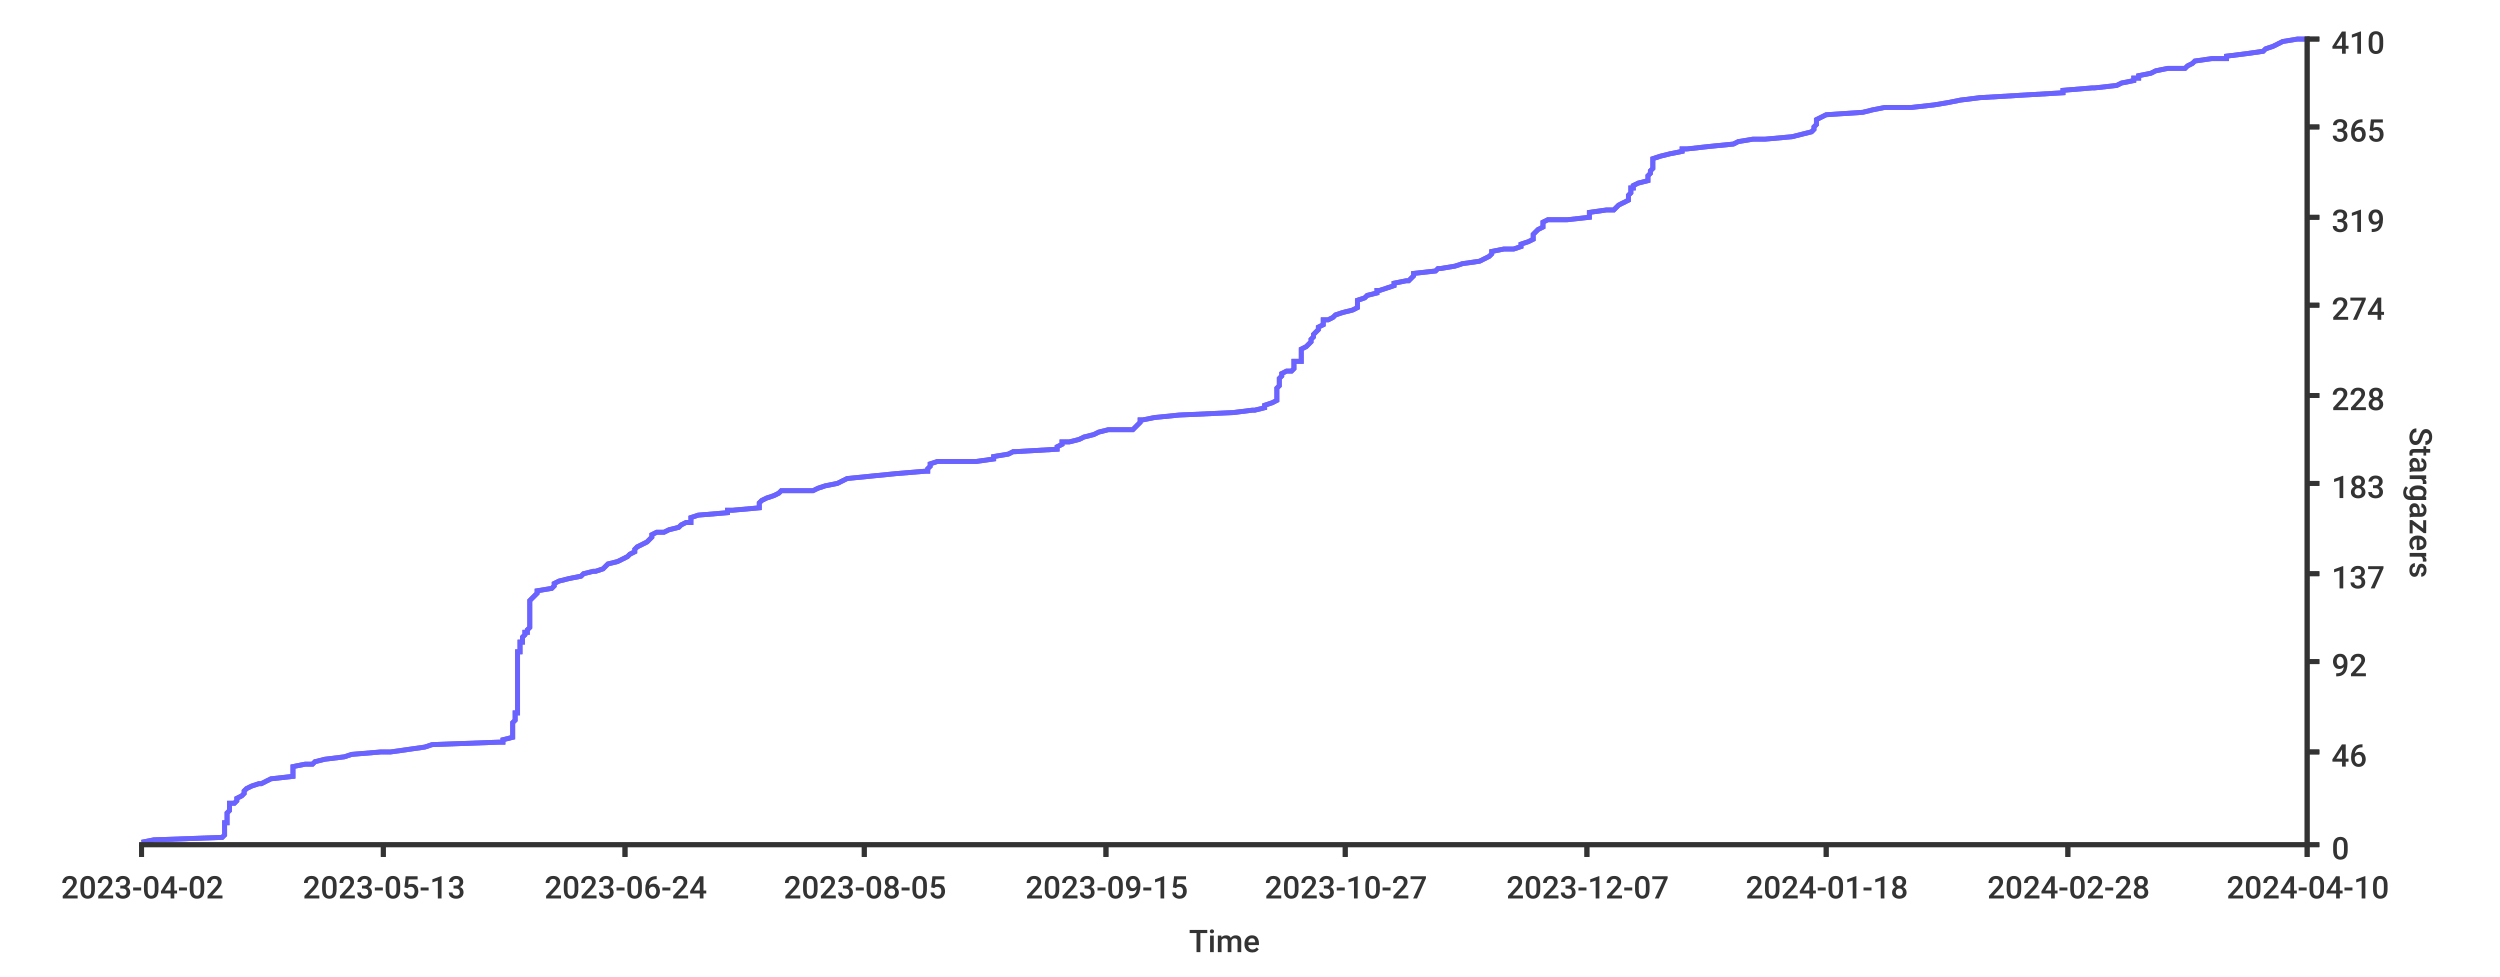
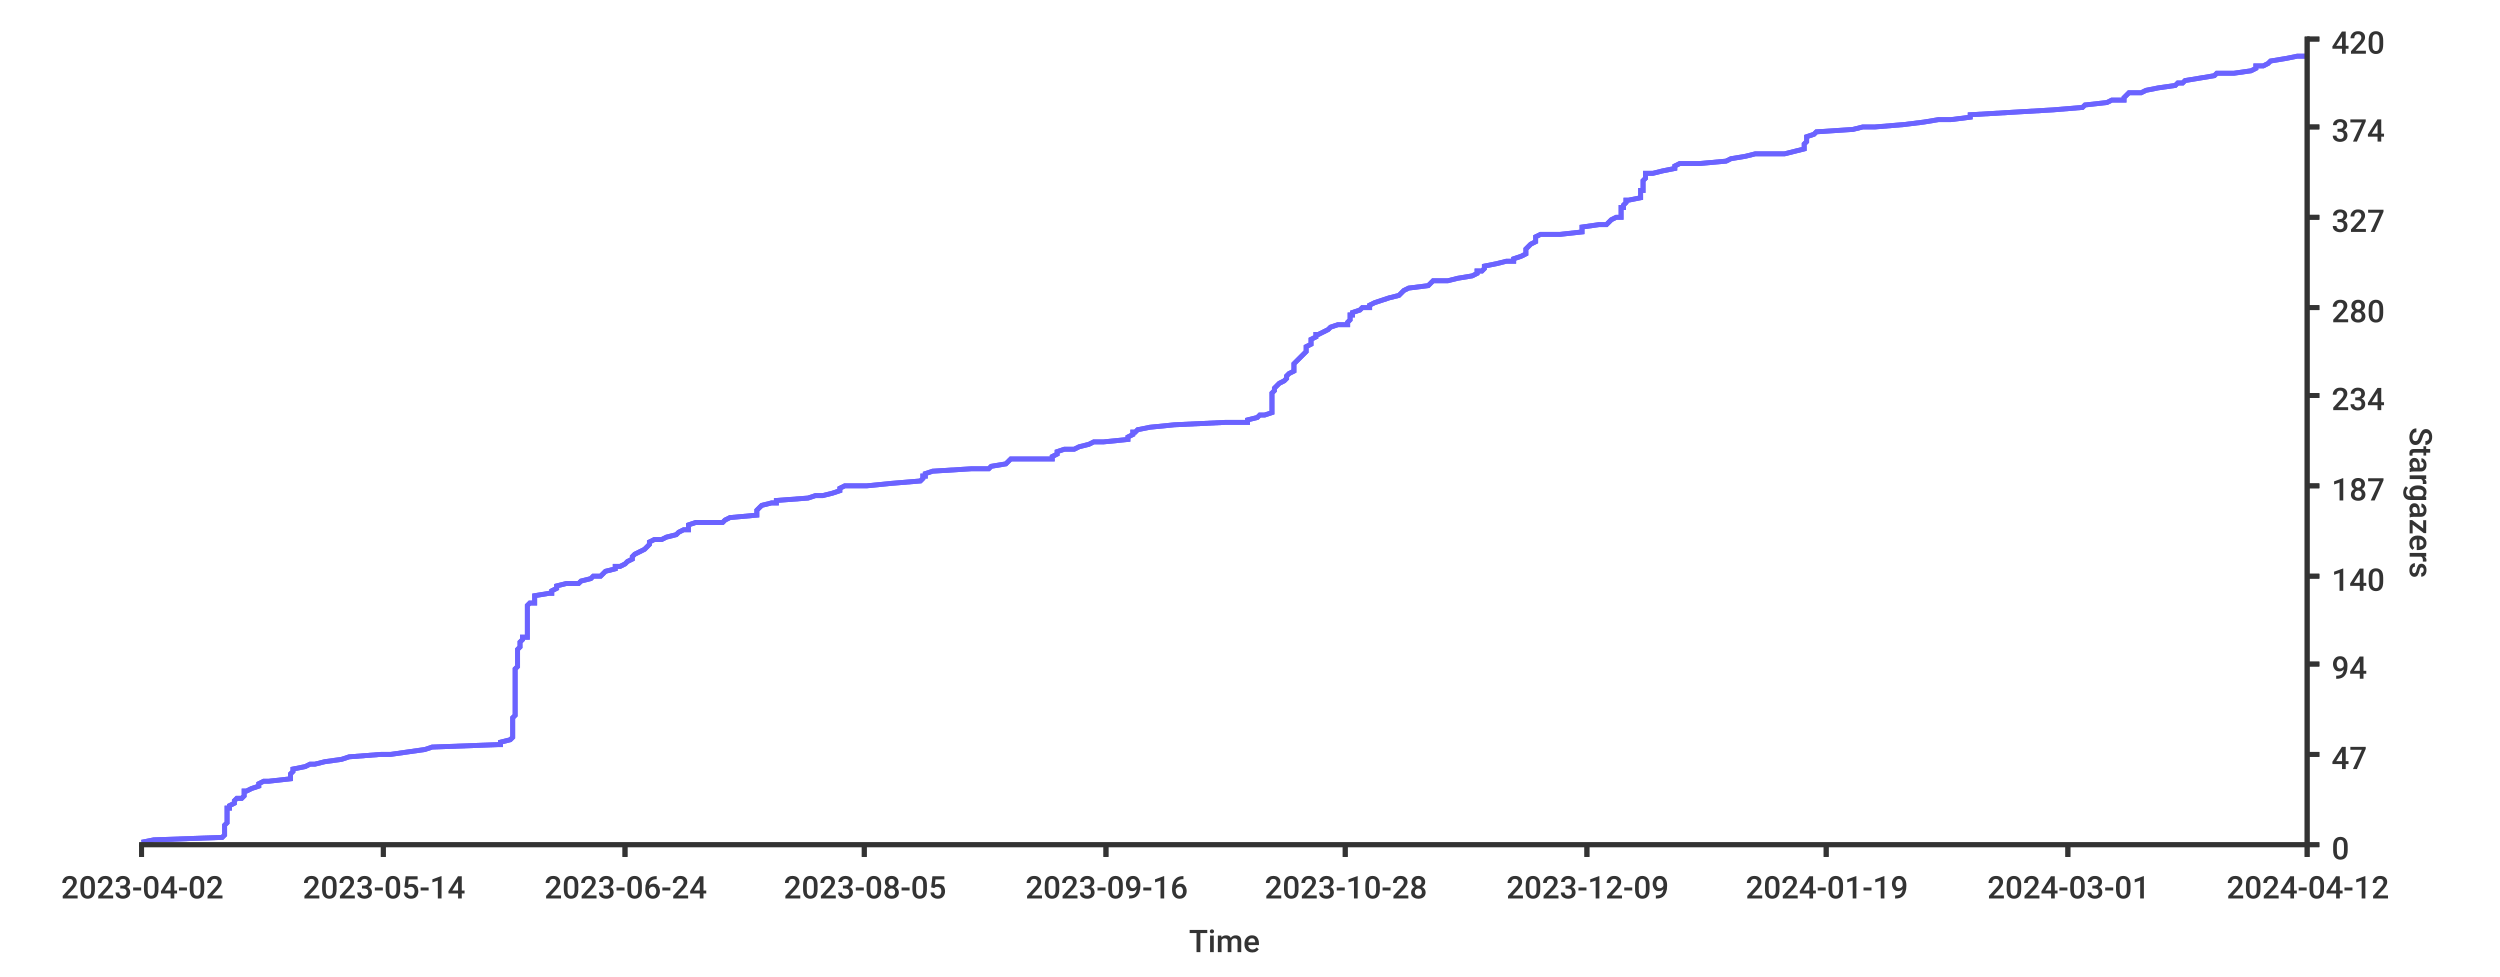
<svg xmlns="http://www.w3.org/2000/svg" width="1024px" height="400px">
  <style type="text/css">
path { fill: none; stroke: rgb(51,51,51); }
path.series { stroke: #6b63ff; }
rect.background { fill: rgb(255,255,255); stroke: none; }

text {
	stroke-width: 0;
	stroke: none;
	fill: rgba(51,51,51,1.0);
	font-size: 12.8px;
	font-family: 'Roboto Medium', sans-serif;
}
</style>
  <rect x="0" y="0" width="1024px" height="400px" class="background" rx="8" />
-   <rect height="400px" class="background" rx="8" x="0" y="0" width="1024px" />
-   <path stroke-width="2" class="series" d="M 58 345 L 63 344 L 91 343 L 92 342 L 92 341 L 92 341 L 92 340 L 92 339 L 92 338 L 92 337 L 93 337 L 93 336 L 93 335 L 93 334 L 93 333 L 93 333 L 94 332 L 94 331 L 94 330 L 94 329 L 96 329 L 97 328 L 97 327 L 99 326 L 100 325 L 100 325 L 100 324 L 101 323 L 103 322 L 106 321 L 107 321 L 109 320 L 111 319 L 120 318 L 120 317 L 120 317 L 120 316 L 120 315 L 120 314 L 125 313 L 128 313 L 129 312 L 133 311 L 141 310 L 144 309 L 156 308 L 160 308 L 167 307 L 174 306 L 177 305 L 204 304 L 206 304 L 206 303 L 210 302 L 210 301 L 210 300 L 210 300 L 210 299 L 210 298 L 210 297 L 210 296 L 210 296 L 211 295 L 211 294 L 211 293 L 211 292 L 212 292 L 212 291 L 212 290 L 212 289 L 212 288 L 212 288 L 212 287 L 212 286 L 212 285 L 212 284 L 212 284 L 212 283 L 212 282 L 212 281 L 212 280 L 212 280 L 212 279 L 212 278 L 212 277 L 212 276 L 212 275 L 212 275 L 212 274 L 212 273 L 212 272 L 212 271 L 212 271 L 212 270 L 212 269 L 212 268 L 212 267 L 213 267 L 213 266 L 213 265 L 213 264 L 213 263 L 214 263 L 214 262 L 214 261 L 215 260 L 215 259 L 216 259 L 216 258 L 217 257 L 217 256 L 217 255 L 217 255 L 217 254 L 217 253 L 217 252 L 217 251 L 217 251 L 217 250 L 217 249 L 217 248 L 217 247 L 217 247 L 217 246 L 218 245 L 219 244 L 220 243 L 220 242 L 220 242 L 226 241 L 227 240 L 227 239 L 229 238 L 229 238 L 233 237 L 238 236 L 239 235 L 243 234 L 244 234 L 247 233 L 248 232 L 249 231 L 253 230 L 253 230 L 255 229 L 257 228 L 258 227 L 260 226 L 260 226 L 260 225 L 261 224 L 263 223 L 265 222 L 265 222 L 266 221 L 267 220 L 267 219 L 269 218 L 272 218 L 274 217 L 278 216 L 279 215 L 281 214 L 283 214 L 283 213 L 283 212 L 286 211 L 298 210 L 298 209 L 300 209 L 311 208 L 311 207 L 311 206 L 312 205 L 312 205 L 314 204 L 317 203 L 319 202 L 320 201 L 333 201 L 335 200 L 338 199 L 343 198 L 345 197 L 345 197 L 347 196 L 357 195 L 367 194 L 379 193 L 380 193 L 380 192 L 381 191 L 381 190 L 384 189 L 400 189 L 407 188 L 407 187 L 413 186 L 415 185 L 416 185 L 433 184 L 433 183 L 435 182 L 435 181 L 438 181 L 442 180 L 444 179 L 448 178 L 450 177 L 454 176 L 464 176 L 465 175 L 466 174 L 467 173 L 467 172 L 468 172 L 473 171 L 483 170 L 505 169 L 513 168 L 514 168 L 518 167 L 518 166 L 521 165 L 523 164 L 523 164 L 523 163 L 523 162 L 523 161 L 523 160 L 523 160 L 523 159 L 524 158 L 524 157 L 524 156 L 524 156 L 524 155 L 525 154 L 525 153 L 527 152 L 529 152 L 530 151 L 530 150 L 530 149 L 530 148 L 533 148 L 533 147 L 533 146 L 533 145 L 533 144 L 533 143 L 533 143 L 535 142 L 536 141 L 537 140 L 537 139 L 537 139 L 538 138 L 538 137 L 539 136 L 540 135 L 540 135 L 540 134 L 542 133 L 542 132 L 542 131 L 544 131 L 546 130 L 547 129 L 550 128 L 554 127 L 554 127 L 556 126 L 556 125 L 556 124 L 556 123 L 556 123 L 559 122 L 560 121 L 564 120 L 564 119 L 565 119 L 568 118 L 571 117 L 571 116 L 576 115 L 577 115 L 578 114 L 579 113 L 579 112 L 588 111 L 589 110 L 590 110 L 596 109 L 599 108 L 606 107 L 608 106 L 608 106 L 610 105 L 611 104 L 611 103 L 616 102 L 620 102 L 623 101 L 623 100 L 626 99 L 628 98 L 628 98 L 628 97 L 628 96 L 629 95 L 630 94 L 630 94 L 632 93 L 632 92 L 632 91 L 634 90 L 642 90 L 651 89 L 651 88 L 651 87 L 658 86 L 661 86 L 662 85 L 663 84 L 665 83 L 667 82 L 667 82 L 667 81 L 667 80 L 668 79 L 668 78 L 668 77 L 669 77 L 669 76 L 671 75 L 675 74 L 675 73 L 675 73 L 675 72 L 676 71 L 676 70 L 677 69 L 677 69 L 677 68 L 677 67 L 677 66 L 677 65 L 677 65 L 680 64 L 684 63 L 689 62 L 689 61 L 691 61 L 700 60 L 710 59 L 712 58 L 718 57 L 723 57 L 734 56 L 738 55 L 742 54 L 743 53 L 743 53 L 743 52 L 744 51 L 744 50 L 744 49 L 744 49 L 746 48 L 748 47 L 763 46 L 767 45 L 772 44 L 783 44 L 792 43 L 798 42 L 803 41 L 811 40 L 811 40 L 828 39 L 845 38 L 845 37 L 857 36 L 858 36 L 867 35 L 869 34 L 874 33 L 874 32 L 876 32 L 876 31 L 881 30 L 883 29 L 888 28 L 895 28 L 896 27 L 898 26 L 899 25 L 906 24 L 912 24 L 912 23 L 920 22 L 927 21 L 928 20 L 928 20 L 931 19 L 933 18 L 935 17 L 941 16 L 945 16" />
-   <path stroke-width="2" class="series" d="M 58 345 L 63 344 L 91 343 L 92 342 L 92 341 L 92 341 L 92 340 L 92 339 L 92 338 L 92 337 L 93 337 L 93 336 L 93 335 L 93 334 L 93 333 L 93 333 L 94 332 L 94 331 L 94 330 L 94 329 L 96 329 L 97 328 L 97 327 L 99 326 L 100 325 L 100 325 L 100 324 L 101 323 L 103 322 L 106 321 L 107 321 L 109 320 L 111 319 L 120 318 L 120 317 L 120 317 L 120 316 L 120 315 L 120 314 L 125 313 L 128 313 L 129 312 L 133 311 L 141 310 L 144 309 L 156 308 L 160 308 L 167 307 L 174 306 L 177 305 L 204 304 L 206 304 L 206 303 L 210 302 L 210 301 L 210 300 L 210 300 L 210 299 L 210 298 L 210 297 L 210 296 L 210 296 L 211 295 L 211 294 L 211 293 L 211 292 L 212 292 L 212 291 L 212 290 L 212 289 L 212 288 L 212 288 L 212 287 L 212 286 L 212 285 L 212 284 L 212 284 L 212 283 L 212 282 L 212 281 L 212 280 L 212 280 L 212 279 L 212 278 L 212 277 L 212 276 L 212 275 L 212 275 L 212 274 L 212 273 L 212 272 L 212 271 L 212 271 L 212 270 L 212 269 L 212 268 L 212 267 L 213 267 L 213 266 L 213 265 L 213 264 L 213 263 L 214 263 L 214 262 L 214 261 L 215 260 L 215 259 L 216 259 L 216 258 L 217 257 L 217 256 L 217 255 L 217 255 L 217 254 L 217 253 L 217 252 L 217 251 L 217 251 L 217 250 L 217 249 L 217 248 L 217 247 L 217 247 L 217 246 L 218 245 L 219 244 L 220 243 L 220 242 L 220 242 L 226 241 L 227 240 L 227 239 L 229 238 L 229 238 L 233 237 L 238 236 L 239 235 L 243 234 L 244 234 L 247 233 L 248 232 L 249 231 L 253 230 L 253 230 L 255 229 L 257 228 L 258 227 L 260 226 L 260 226 L 260 225 L 261 224 L 263 223 L 265 222 L 265 222 L 266 221 L 267 220 L 267 219 L 269 218 L 272 218 L 274 217 L 278 216 L 279 215 L 281 214 L 283 214 L 283 213 L 283 212 L 286 211 L 298 210 L 298 209 L 300 209 L 311 208 L 311 207 L 311 206 L 312 205 L 312 205 L 314 204 L 317 203 L 319 202 L 320 201 L 333 201 L 335 200 L 338 199 L 343 198 L 345 197 L 345 197 L 347 196 L 357 195 L 367 194 L 379 193 L 380 193 L 380 192 L 381 191 L 381 190 L 384 189 L 400 189 L 407 188 L 407 187 L 413 186 L 415 185 L 416 185 L 433 184 L 433 183 L 435 182 L 435 181 L 438 181 L 442 180 L 444 179 L 448 178 L 450 177 L 454 176 L 464 176 L 465 175 L 466 174 L 467 173 L 467 172 L 468 172 L 473 171 L 483 170 L 505 169 L 513 168 L 514 168 L 518 167 L 518 166 L 521 165 L 523 164 L 523 164 L 523 163 L 523 162 L 523 161 L 523 160 L 523 160 L 523 159 L 524 158 L 524 157 L 524 156 L 524 156 L 524 155 L 525 154 L 525 153 L 527 152 L 529 152 L 530 151 L 530 150 L 530 149 L 530 148 L 533 148 L 533 147 L 533 146 L 533 145 L 533 144 L 533 143 L 533 143 L 535 142 L 536 141 L 537 140 L 537 139 L 537 139 L 538 138 L 538 137 L 539 136 L 540 135 L 540 135 L 540 134 L 542 133 L 542 132 L 542 131 L 544 131 L 546 130 L 547 129 L 550 128 L 554 127 L 554 127 L 556 126 L 556 125 L 556 124 L 556 123 L 556 123 L 559 122 L 560 121 L 564 120 L 564 119 L 565 119 L 568 118 L 571 117 L 571 116 L 576 115 L 577 115 L 578 114 L 579 113 L 579 112 L 588 111 L 589 110 L 590 110 L 596 109 L 599 108 L 606 107 L 608 106 L 608 106 L 610 105 L 611 104 L 611 103 L 616 102 L 620 102 L 623 101 L 623 100 L 626 99 L 628 98 L 628 98 L 628 97 L 628 96 L 629 95 L 630 94 L 630 94 L 632 93 L 632 92 L 632 91 L 634 90 L 642 90 L 651 89 L 651 88 L 651 87 L 658 86 L 661 86 L 662 85 L 663 84 L 665 83 L 667 82 L 667 82 L 667 81 L 667 80 L 668 79 L 668 78 L 668 77 L 669 77 L 669 76 L 671 75 L 675 74 L 675 73 L 675 73 L 675 72 L 676 71 L 676 70 L 677 69 L 677 69 L 677 68 L 677 67 L 677 66 L 677 65 L 677 65 L 680 64 L 684 63 L 689 62 L 689 61 L 691 61 L 700 60 L 710 59 L 712 58 L 718 57 L 723 57 L 734 56 L 738 55 L 742 54 L 743 53 L 743 53 L 743 52 L 744 51 L 744 50 L 744 49 L 744 49 L 746 48 L 748 47 L 763 46 L 767 45 L 772 44 L 783 44 L 792 43 L 798 42 L 803 41 L 811 40 L 811 40 L 828 39 L 845 38 L 845 37 L 857 36 L 858 36 L 867 35 L 869 34 L 874 33 L 874 32 L 876 32 L 876 31 L 881 30 L 883 29 L 888 28 L 895 28 L 896 27 L 898 26 L 899 25 L 906 24 L 912 24 L 912 23 L 920 22 L 927 21 L 928 20 L 928 20 L 931 19 L 933 18 L 935 17 L 941 16 L 945 16" />
+   <rect x="0" y="0" width="1024px" height="400px" class="background" rx="8" />
+   <path stroke-width="2" class="series" d="M 58 345 L 63 344 L 91 343 L 92 342 L 92 342 L 92 341 L 92 340 L 92 339 L 92 338 L 92 338 L 93 337 L 93 336 L 93 335 L 93 335 L 93 334 L 93 333 L 93 332 L 93 331 L 94 331 L 94 330 L 96 329 L 96 328 L 97 327 L 99 327 L 100 326 L 100 325 L 100 324 L 101 324 L 103 323 L 106 322 L 106 321 L 108 320 L 110 320 L 119 319 L 119 318 L 119 317 L 120 316 L 120 316 L 120 315 L 125 314 L 127 313 L 129 313 L 133 312 L 140 311 L 143 310 L 156 309 L 160 309 L 167 308 L 174 307 L 177 306 L 204 305 L 205 305 L 205 304 L 209 303 L 210 302 L 210 302 L 210 301 L 210 300 L 210 299 L 210 298 L 210 298 L 210 297 L 210 296 L 210 295 L 210 294 L 210 294 L 211 293 L 211 292 L 211 291 L 211 291 L 211 290 L 211 289 L 211 288 L 211 287 L 211 287 L 211 286 L 211 285 L 211 284 L 211 283 L 211 283 L 211 282 L 211 281 L 211 280 L 211 280 L 211 279 L 211 278 L 211 277 L 211 276 L 211 276 L 211 275 L 211 274 L 212 273 L 212 272 L 212 272 L 212 271 L 212 270 L 212 269 L 212 269 L 212 268 L 212 267 L 212 266 L 213 265 L 213 265 L 213 264 L 213 263 L 214 262 L 214 261 L 216 261 L 216 260 L 216 259 L 216 258 L 216 258 L 216 257 L 216 256 L 216 255 L 216 254 L 216 254 L 216 253 L 216 252 L 216 251 L 216 250 L 216 250 L 216 249 L 216 248 L 217 247 L 219 247 L 219 246 L 219 245 L 219 244 L 225 243 L 226 243 L 226 242 L 228 241 L 228 240 L 232 239 L 237 239 L 238 238 L 242 237 L 243 236 L 246 236 L 247 235 L 248 234 L 252 233 L 252 232 L 254 232 L 256 231 L 257 230 L 259 229 L 259 228 L 259 228 L 260 227 L 262 226 L 264 225 L 264 225 L 265 224 L 266 223 L 266 222 L 268 221 L 271 221 L 273 220 L 277 219 L 278 218 L 280 217 L 282 217 L 282 216 L 282 215 L 285 214 L 296 214 L 297 213 L 299 212 L 310 211 L 310 210 L 310 210 L 310 209 L 311 208 L 312 207 L 316 206 L 318 206 L 318 205 L 331 204 L 334 203 L 337 203 L 341 202 L 344 201 L 344 200 L 346 199 L 355 199 L 365 198 L 377 197 L 378 196 L 378 195 L 379 195 L 379 194 L 382 193 L 398 192 L 405 192 L 406 191 L 412 190 L 413 189 L 414 188 L 431 188 L 431 187 L 433 186 L 433 185 L 436 184 L 440 184 L 442 183 L 446 182 L 448 181 L 452 181 L 462 180 L 462 179 L 464 178 L 464 177 L 465 177 L 466 176 L 471 175 L 481 174 L 502 173 L 511 173 L 511 172 L 515 171 L 516 170 L 518 170 L 521 169 L 521 168 L 521 167 L 521 166 L 521 166 L 521 165 L 521 164 L 521 163 L 521 162 L 521 162 L 521 161 L 522 160 L 522 159 L 522 159 L 523 158 L 524 157 L 526 156 L 527 155 L 527 155 L 527 154 L 528 153 L 530 152 L 530 151 L 530 151 L 530 150 L 530 149 L 531 148 L 531 148 L 532 147 L 533 146 L 534 145 L 535 144 L 535 144 L 535 143 L 535 142 L 537 141 L 537 140 L 537 140 L 537 139 L 539 138 L 539 137 L 540 137 L 542 136 L 544 135 L 545 134 L 548 133 L 552 133 L 552 132 L 553 131 L 553 130 L 553 129 L 554 129 L 554 128 L 557 127 L 558 126 L 561 126 L 561 125 L 563 124 L 566 123 L 569 122 L 569 122 L 573 121 L 574 120 L 575 119 L 577 118 L 577 118 L 585 117 L 586 116 L 587 115 L 593 115 L 597 114 L 603 113 L 605 112 L 605 111 L 607 111 L 608 110 L 608 109 L 613 108 L 617 107 L 620 107 L 620 106 L 623 105 L 625 104 L 625 104 L 625 103 L 625 102 L 626 101 L 627 100 L 627 100 L 629 99 L 629 98 L 629 97 L 631 96 L 639 96 L 648 95 L 648 94 L 648 93 L 655 92 L 658 92 L 659 91 L 660 90 L 662 89 L 664 89 L 664 88 L 664 87 L 664 86 L 664 85 L 665 85 L 665 84 L 666 83 L 666 82 L 667 82 L 672 81 L 672 80 L 672 79 L 672 78 L 673 78 L 673 77 L 673 76 L 673 75 L 673 74 L 673 74 L 674 73 L 674 72 L 674 71 L 677 71 L 681 70 L 686 69 L 686 68 L 688 67 L 696 67 L 707 66 L 709 65 L 715 64 L 719 63 L 731 63 L 735 62 L 739 61 L 739 60 L 739 60 L 739 59 L 740 58 L 740 57 L 740 56 L 740 56 L 743 55 L 744 54 L 759 53 L 763 52 L 768 52 L 780 51 L 788 50 L 794 49 L 799 49 L 807 48 L 807 47 L 824 46 L 841 45 L 841 45 L 853 44 L 854 43 L 863 42 L 865 41 L 870 41 L 870 40 L 871 39 L 872 38 L 877 38 L 879 37 L 884 36 L 891 35 L 892 34 L 894 34 L 895 33 L 901 32 L 907 31 L 908 30 L 915 30 L 922 29 L 924 28 L 924 27 L 927 27 L 929 26 L 930 25 L 936 24 L 941 23 L 945 23" />
+   <path stroke-width="2" class="series" d="M 58 345 L 63 344 L 91 343 L 92 342 L 92 342 L 92 341 L 92 340 L 92 339 L 92 338 L 92 338 L 93 337 L 93 336 L 93 335 L 93 335 L 93 334 L 93 333 L 93 332 L 93 331 L 94 331 L 94 330 L 96 329 L 96 328 L 97 327 L 99 327 L 100 326 L 100 325 L 100 324 L 101 324 L 103 323 L 106 322 L 106 321 L 108 320 L 110 320 L 119 319 L 119 318 L 119 317 L 120 316 L 120 316 L 120 315 L 125 314 L 127 313 L 129 313 L 133 312 L 140 311 L 143 310 L 156 309 L 160 309 L 167 308 L 174 307 L 177 306 L 204 305 L 205 305 L 205 304 L 209 303 L 210 302 L 210 302 L 210 301 L 210 300 L 210 299 L 210 298 L 210 298 L 210 297 L 210 296 L 210 295 L 210 294 L 210 294 L 211 293 L 211 292 L 211 291 L 211 291 L 211 290 L 211 289 L 211 288 L 211 287 L 211 287 L 211 286 L 211 285 L 211 284 L 211 283 L 211 283 L 211 282 L 211 281 L 211 280 L 211 280 L 211 279 L 211 278 L 211 277 L 211 276 L 211 276 L 211 275 L 211 274 L 212 273 L 212 272 L 212 272 L 212 271 L 212 270 L 212 269 L 212 269 L 212 268 L 212 267 L 212 266 L 213 265 L 213 265 L 213 264 L 213 263 L 214 262 L 214 261 L 216 261 L 216 260 L 216 259 L 216 258 L 216 258 L 216 257 L 216 256 L 216 255 L 216 254 L 216 254 L 216 253 L 216 252 L 216 251 L 216 250 L 216 250 L 216 249 L 216 248 L 217 247 L 219 247 L 219 246 L 219 245 L 219 244 L 225 243 L 226 243 L 226 242 L 228 241 L 228 240 L 232 239 L 237 239 L 238 238 L 242 237 L 243 236 L 246 236 L 247 235 L 248 234 L 252 233 L 252 232 L 254 232 L 256 231 L 257 230 L 259 229 L 259 228 L 259 228 L 260 227 L 262 226 L 264 225 L 264 225 L 265 224 L 266 223 L 266 222 L 268 221 L 271 221 L 273 220 L 277 219 L 278 218 L 280 217 L 282 217 L 282 216 L 282 215 L 285 214 L 296 214 L 297 213 L 299 212 L 310 211 L 310 210 L 310 210 L 310 209 L 311 208 L 312 207 L 316 206 L 318 206 L 318 205 L 331 204 L 334 203 L 337 203 L 341 202 L 344 201 L 344 200 L 346 199 L 355 199 L 365 198 L 377 197 L 378 196 L 378 195 L 379 195 L 379 194 L 382 193 L 398 192 L 405 192 L 406 191 L 412 190 L 413 189 L 414 188 L 431 188 L 431 187 L 433 186 L 433 185 L 436 184 L 440 184 L 442 183 L 446 182 L 448 181 L 452 181 L 462 180 L 462 179 L 464 178 L 464 177 L 465 177 L 466 176 L 471 175 L 481 174 L 502 173 L 511 173 L 511 172 L 515 171 L 516 170 L 518 170 L 521 169 L 521 168 L 521 167 L 521 166 L 521 166 L 521 165 L 521 164 L 521 163 L 521 162 L 521 162 L 521 161 L 522 160 L 522 159 L 522 159 L 523 158 L 524 157 L 526 156 L 527 155 L 527 155 L 527 154 L 528 153 L 530 152 L 530 151 L 530 151 L 530 150 L 530 149 L 531 148 L 531 148 L 532 147 L 533 146 L 534 145 L 535 144 L 535 144 L 535 143 L 535 142 L 537 141 L 537 140 L 537 140 L 537 139 L 539 138 L 539 137 L 540 137 L 542 136 L 544 135 L 545 134 L 548 133 L 552 133 L 552 132 L 553 131 L 553 130 L 553 129 L 554 129 L 554 128 L 557 127 L 558 126 L 561 126 L 561 125 L 563 124 L 566 123 L 569 122 L 569 122 L 573 121 L 574 120 L 575 119 L 577 118 L 577 118 L 585 117 L 586 116 L 587 115 L 593 115 L 597 114 L 603 113 L 605 112 L 605 111 L 607 111 L 608 110 L 608 109 L 613 108 L 617 107 L 620 107 L 620 106 L 623 105 L 625 104 L 625 104 L 625 103 L 625 102 L 626 101 L 627 100 L 627 100 L 629 99 L 629 98 L 629 97 L 631 96 L 639 96 L 648 95 L 648 94 L 648 93 L 655 92 L 658 92 L 659 91 L 660 90 L 662 89 L 664 89 L 664 88 L 664 87 L 664 86 L 664 85 L 665 85 L 665 84 L 666 83 L 666 82 L 667 82 L 672 81 L 672 80 L 672 79 L 672 78 L 673 78 L 673 77 L 673 76 L 673 75 L 673 74 L 673 74 L 674 73 L 674 72 L 674 71 L 677 71 L 681 70 L 686 69 L 686 68 L 688 67 L 696 67 L 707 66 L 709 65 L 715 64 L 719 63 L 731 63 L 735 62 L 739 61 L 739 60 L 739 60 L 739 59 L 740 58 L 740 57 L 740 56 L 740 56 L 743 55 L 744 54 L 759 53 L 763 52 L 768 52 L 780 51 L 788 50 L 794 49 L 799 49 L 807 48 L 807 47 L 824 46 L 841 45 L 841 45 L 853 44 L 854 43 L 863 42 L 865 41 L 870 41 L 870 40 L 871 39 L 872 38 L 877 38 L 879 37 L 884 36 L 891 35 L 892 34 L 894 34 L 895 33 L 901 32 L 907 31 L 908 30 L 915 30 L 922 29 L 924 28 L 924 27 L 927 27 L 929 26 L 930 25 L 936 24 L 941 23 L 945 23" />
  <path stroke-width="2" d="M 945 346 L 945 15" />
  <path stroke-width="2" d="M 945 346 L 945 15" />
  <path stroke-width="2" d="M 945 346 L 950 346" />
-   <path d="M 945 346 L 950 346" stroke-width="2" />
+   <path stroke-width="2" d="M 945 346 L 950 346" />
  <text x="955" y="352">0</text>
-   <path stroke-width="2" d="M 945 308 L 950 308" />
-   <path stroke-width="2" d="M 945 308 L 950 308" />
-   <text x="955" y="314">46</text>
-   <path d="M 945 271 L 950 271" stroke-width="2" />
-   <path stroke-width="2" d="M 945 271 L 950 271" />
-   <text x="955" y="277">92</text>
-   <path stroke-width="2" d="M 945 235 L 950 235" />
-   <path stroke-width="2" d="M 945 235 L 950 235" />
-   <text y="241" x="955">137</text>
-   <path stroke-width="2" d="M 945 198 L 950 198" />
-   <path stroke-width="2" d="M 945 198 L 950 198" />
-   <text x="955" y="204">183</text>
+   <path stroke-width="2" d="M 945 309 L 950 309" />
+   <path stroke-width="2" d="M 945 309 L 950 309" />
+   <text x="955" y="315">47</text>
+   <path stroke-width="2" d="M 945 272 L 950 272" />
+   <path stroke-width="2" d="M 945 272 L 950 272" />
+   <text y="278" x="955">94</text>
+   <path stroke-width="2" d="M 945 236 L 950 236" />
+   <path d="M 945 236 L 950 236" stroke-width="2" />
+   <text x="955" y="242">140</text>
+   <path stroke-width="2" d="M 945 199 L 950 199" />
+   <path stroke-width="2" d="M 945 199 L 950 199" />
+   <text x="955" y="205">187</text>
  <path stroke-width="2" d="M 945 162 L 950 162" />
-   <path stroke-width="2" d="M 945 162 L 950 162" />
-   <text x="955" y="168">228</text>
-   <path stroke-width="2" d="M 945 125 L 950 125" />
-   <path d="M 945 125 L 950 125" stroke-width="2" />
-   <text x="955" y="131">274</text>
+   <path d="M 945 162 L 950 162" stroke-width="2" />
+   <text x="955" y="168">234</text>
+   <path stroke-width="2" d="M 945 126 L 950 126" />
+   <path stroke-width="2" d="M 945 126 L 950 126" />
+   <text x="955" y="132">280</text>
  <path stroke-width="2" d="M 945 89 L 950 89" />
  <path stroke-width="2" d="M 945 89 L 950 89" />
-   <text x="955" y="95">319</text>
+   <text x="955" y="95">327</text>
  <path stroke-width="2" d="M 945 52 L 950 52" />
  <path stroke-width="2" d="M 945 52 L 950 52" />
-   <text x="955" y="58">365</text>
+   <text x="955" y="58">374</text>
  <path stroke-width="2" d="M 945 16 L 950 16" />
  <path stroke-width="2" d="M 945 16 L 950 16" />
-   <text x="955" y="22">410</text>
+   <text x="955" y="22">420</text>
  <text x="987" y="175" transform="rotate(90.00,987,175)">Stargazers</text>
  <path stroke-width="2" d="M 57 346 L 945 346" />
  <path stroke-width="2" d="M 57 346 L 945 346" />
-   <path d="M 58 346 L 58 351" stroke-width="2" />
-   <path d="M 58 346 L 58 351" stroke-width="2" />
+   <path stroke-width="2" d="M 58 346 L 58 351" />
+   <path stroke-width="2" d="M 58 346 L 58 351" />
  <text x="25" y="368">2023-04-02</text>
-   <path d="M 157 346 L 157 351" stroke-width="2" />
  <path stroke-width="2" d="M 157 346 L 157 351" />
-   <text x="124" y="368">2023-05-13</text>
+   <path stroke-width="2" d="M 157 346 L 157 351" />
+   <text x="124" y="368">2023-05-14</text>
  <path stroke-width="2" d="M 256 346 L 256 351" />
  <path stroke-width="2" d="M 256 346 L 256 351" />
  <text x="223" y="368">2023-06-24</text>
  <path stroke-width="2" d="M 354 346 L 354 351" />
  <path stroke-width="2" d="M 354 346 L 354 351" />
  <text x="321" y="368">2023-08-05</text>
  <path stroke-width="2" d="M 453 346 L 453 351" />
  <path stroke-width="2" d="M 453 346 L 453 351" />
-   <text x="420" y="368">2023-09-15</text>
+   <text x="420" y="368">2023-09-16</text>
  <path stroke-width="2" d="M 551 346 L 551 351" />
  <path stroke-width="2" d="M 551 346 L 551 351" />
-   <text x="518" y="368">2023-10-27</text>
+   <text x="518" y="368">2023-10-28</text>
+   <path d="M 650 346 L 650 351" stroke-width="2" />
  <path stroke-width="2" d="M 650 346 L 650 351" />
-   <path stroke-width="2" d="M 650 346 L 650 351" />
-   <text x="617" y="368">2023-12-07</text>
+   <text x="617" y="368">2023-12-09</text>
  <path stroke-width="2" d="M 748 346 L 748 351" />
-   <path d="M 748 346 L 748 351" stroke-width="2" />
-   <text x="715" y="368">2024-01-18</text>
+   <path stroke-width="2" d="M 748 346 L 748 351" />
+   <text x="715" y="368">2024-01-19</text>
  <path stroke-width="2" d="M 847 346 L 847 351" />
  <path stroke-width="2" d="M 847 346 L 847 351" />
-   <text x="814" y="368">2024-02-28</text>
+   <text y="368" x="814">2024-03-01</text>
  <path stroke-width="2" d="M 945 346 L 945 351" />
  <path stroke-width="2" d="M 945 346 L 945 351" />
-   <text x="912" y="368">2024-04-10</text>
+   <text x="912" y="368">2024-04-12</text>
  <text x="487" y="390">Time</text>
</svg>
